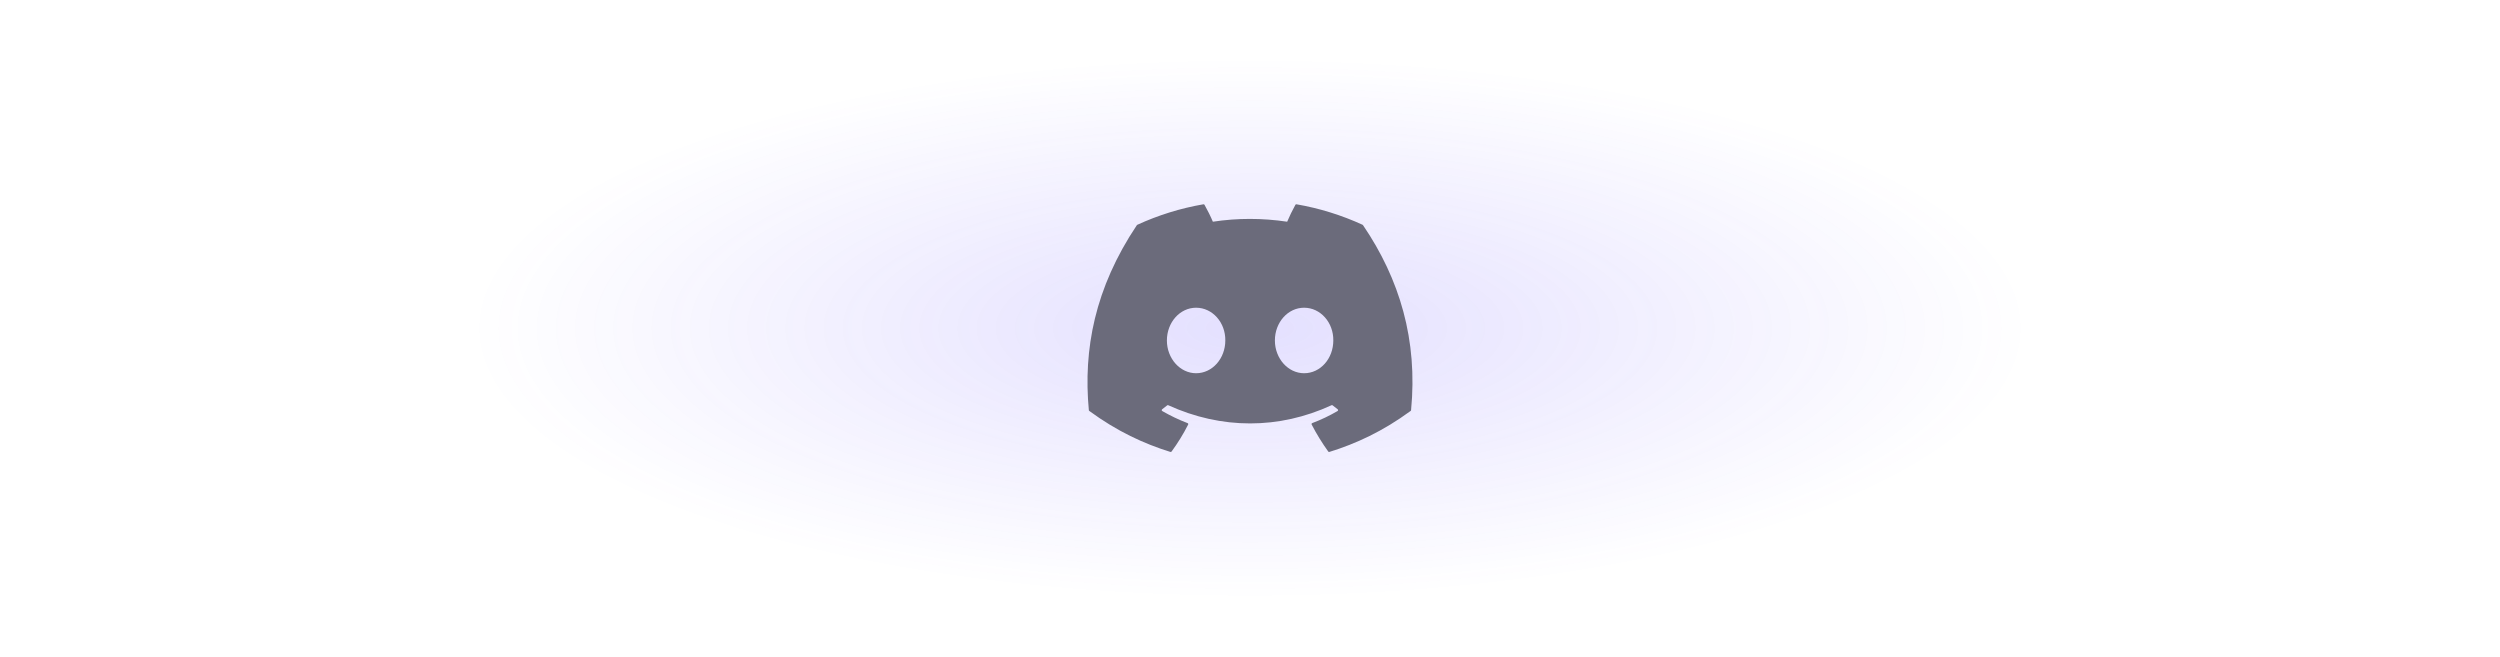
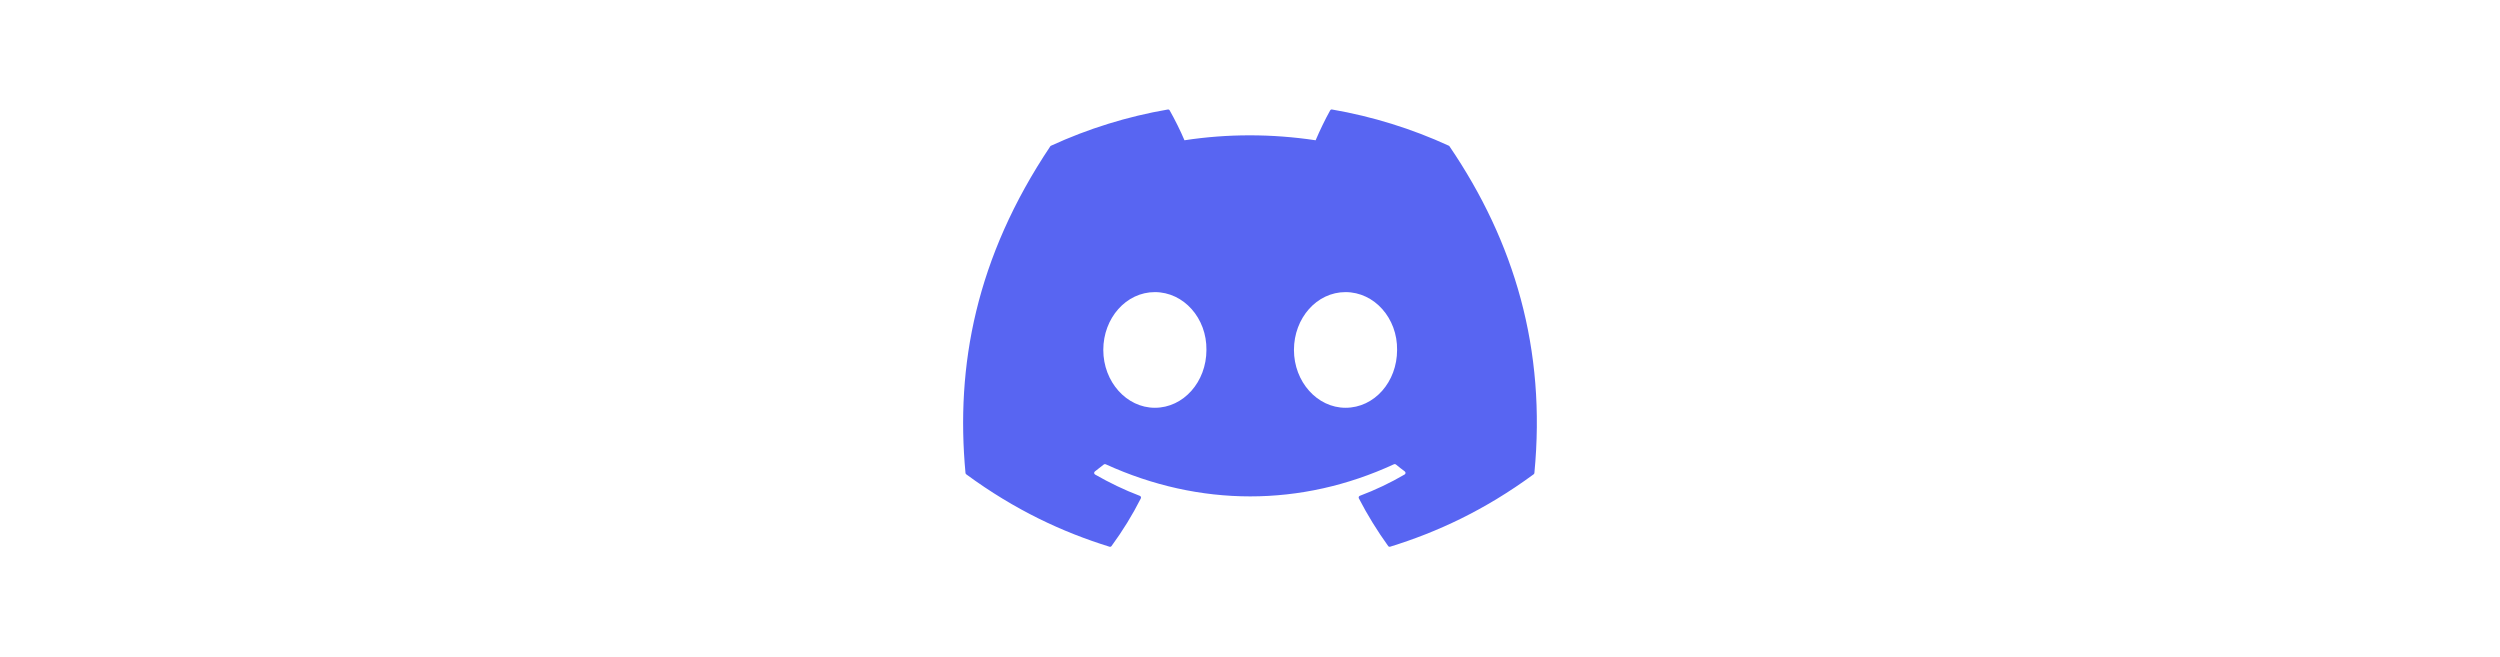
<svg xmlns="http://www.w3.org/2000/svg" viewBox="0 0 480 126" width="480" height="126" role="img" aria-label="Discord">
-   <defs>
-     <radialGradient id="glow-discord" cx="50%" cy="50%" r="50%">
-       <stop offset="0%" stop-color="#533afd" stop-opacity="0.16" />
-       <stop offset="100%" stop-color="#533afd" stop-opacity="0" />
-     </radialGradient>
-   </defs>
-   <ellipse cx="240" cy="63" rx="150" ry="52" fill="url(#glow-discord)" />
-   <g transform="translate(208.80,31.80) scale(2.6)" fill="#6b6b7b">
+   <g transform="translate(184.92,7.92) scale(4.5902)" fill="#5865F2">
    <path d="M20.317 4.37a19.791 19.791 0 00-4.885-1.515.074.074 0 00-.079.037c-.211.375-.445.865-.608 1.25-1.845-.276-3.68-.276-5.487 0-.164-.393-.406-.874-.618-1.25a.077.077 0 00-.079-.037 19.736 19.736 0 00-4.885 1.515.07.07 0 00-.032.028C.533 9.046-.319 13.58.099 18.058a.082.082 0 00.031.056c2.053 1.508 4.041 2.423 5.993 3.029a.078.078 0 00.084-.028c.462-.63.873-1.295 1.226-1.994a.076.076 0 00-.042-.106c-.653-.248-1.274-.549-1.872-.892a.077.077 0 01-.008-.128c.126-.094.252-.192.372-.291a.074.074 0 01.078-.011c3.928 1.793 8.18 1.793 12.061 0a.074.074 0 01.079.009c.12.099.246.198.373.292a.077.077 0 01-.007.128 12.299 12.299 0 01-1.873.891.077.077 0 00-.041.107c.36.698.772 1.363 1.225 1.993a.076.076 0 00.084.029c1.961-.607 3.95-1.522 6.002-3.029a.077.077 0 00.031-.055c.5-5.177-.838-9.674-3.549-13.66a.061.061 0 00-.031-.029zM8.02 15.331c-1.183 0-2.157-1.086-2.157-2.419 0-1.333.956-2.419 2.157-2.419 1.211 0 2.176 1.095 2.157 2.419 0 1.333-.956 2.419-2.157 2.419zm7.975 0c-1.183 0-2.157-1.086-2.157-2.419 0-1.333.955-2.419 2.157-2.419 1.211 0 2.176 1.095 2.157 2.419 0 1.333-.946 2.419-2.157 2.419Z" />
  </g>
</svg>
